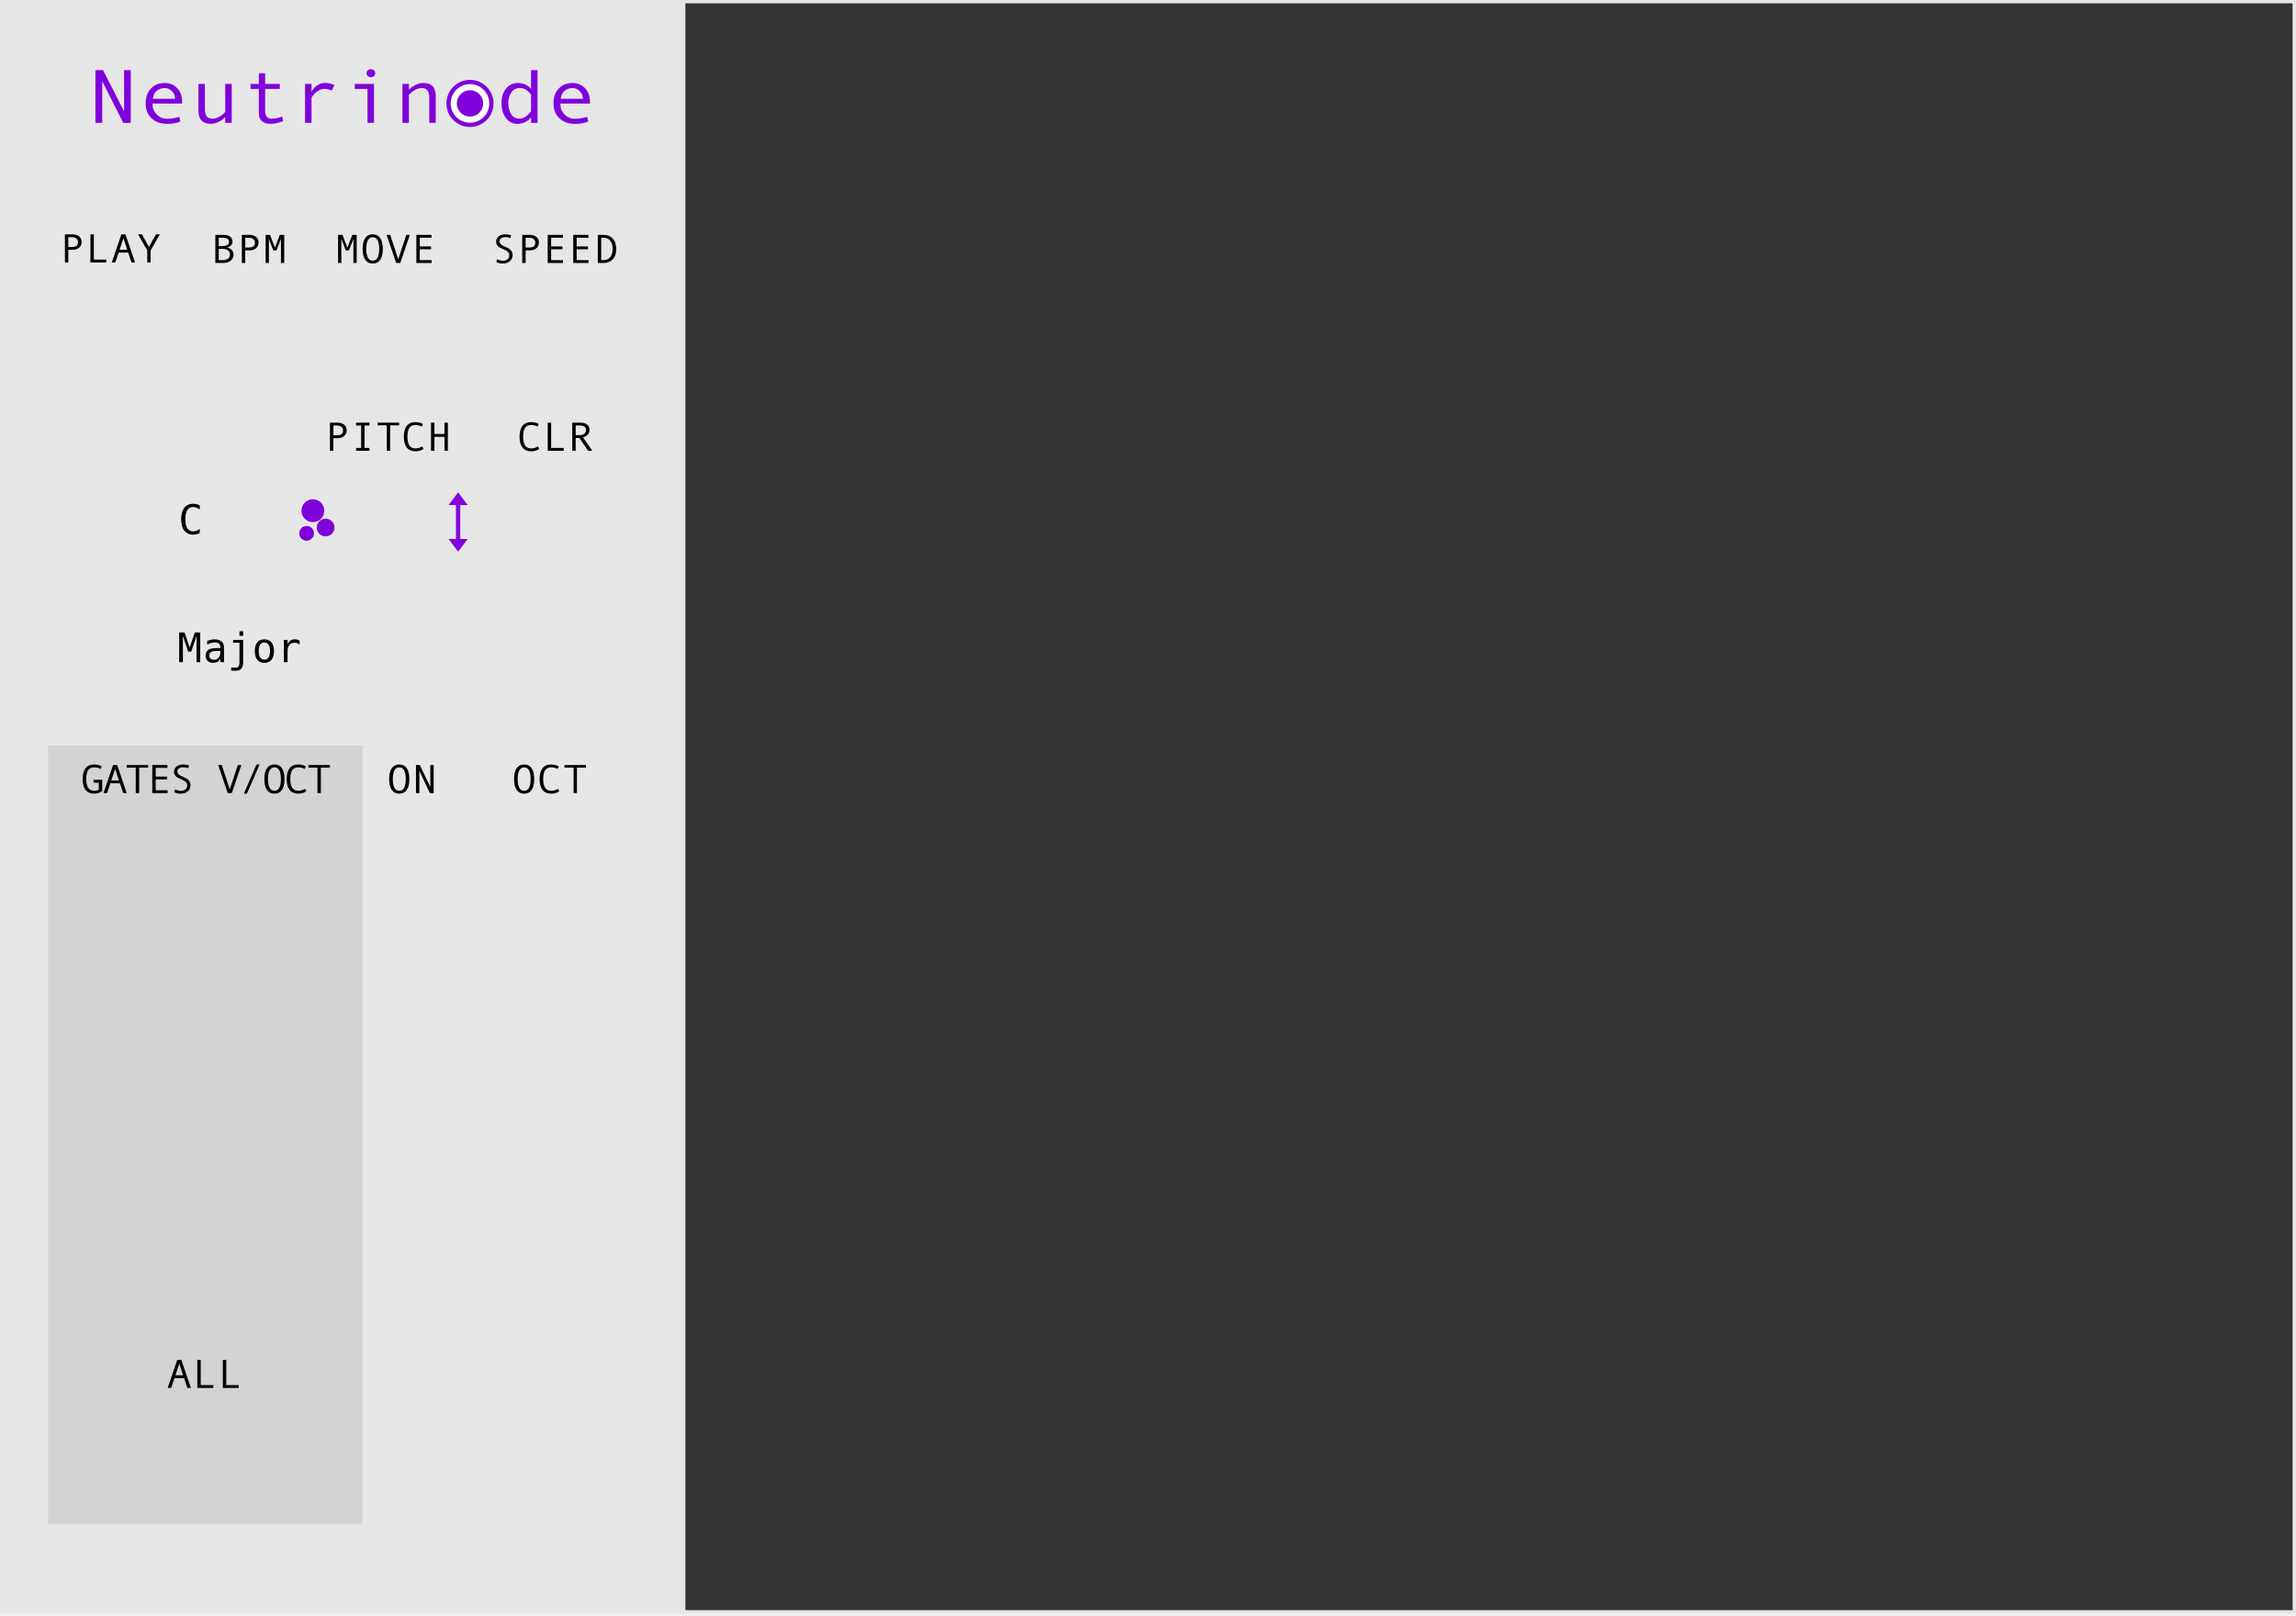
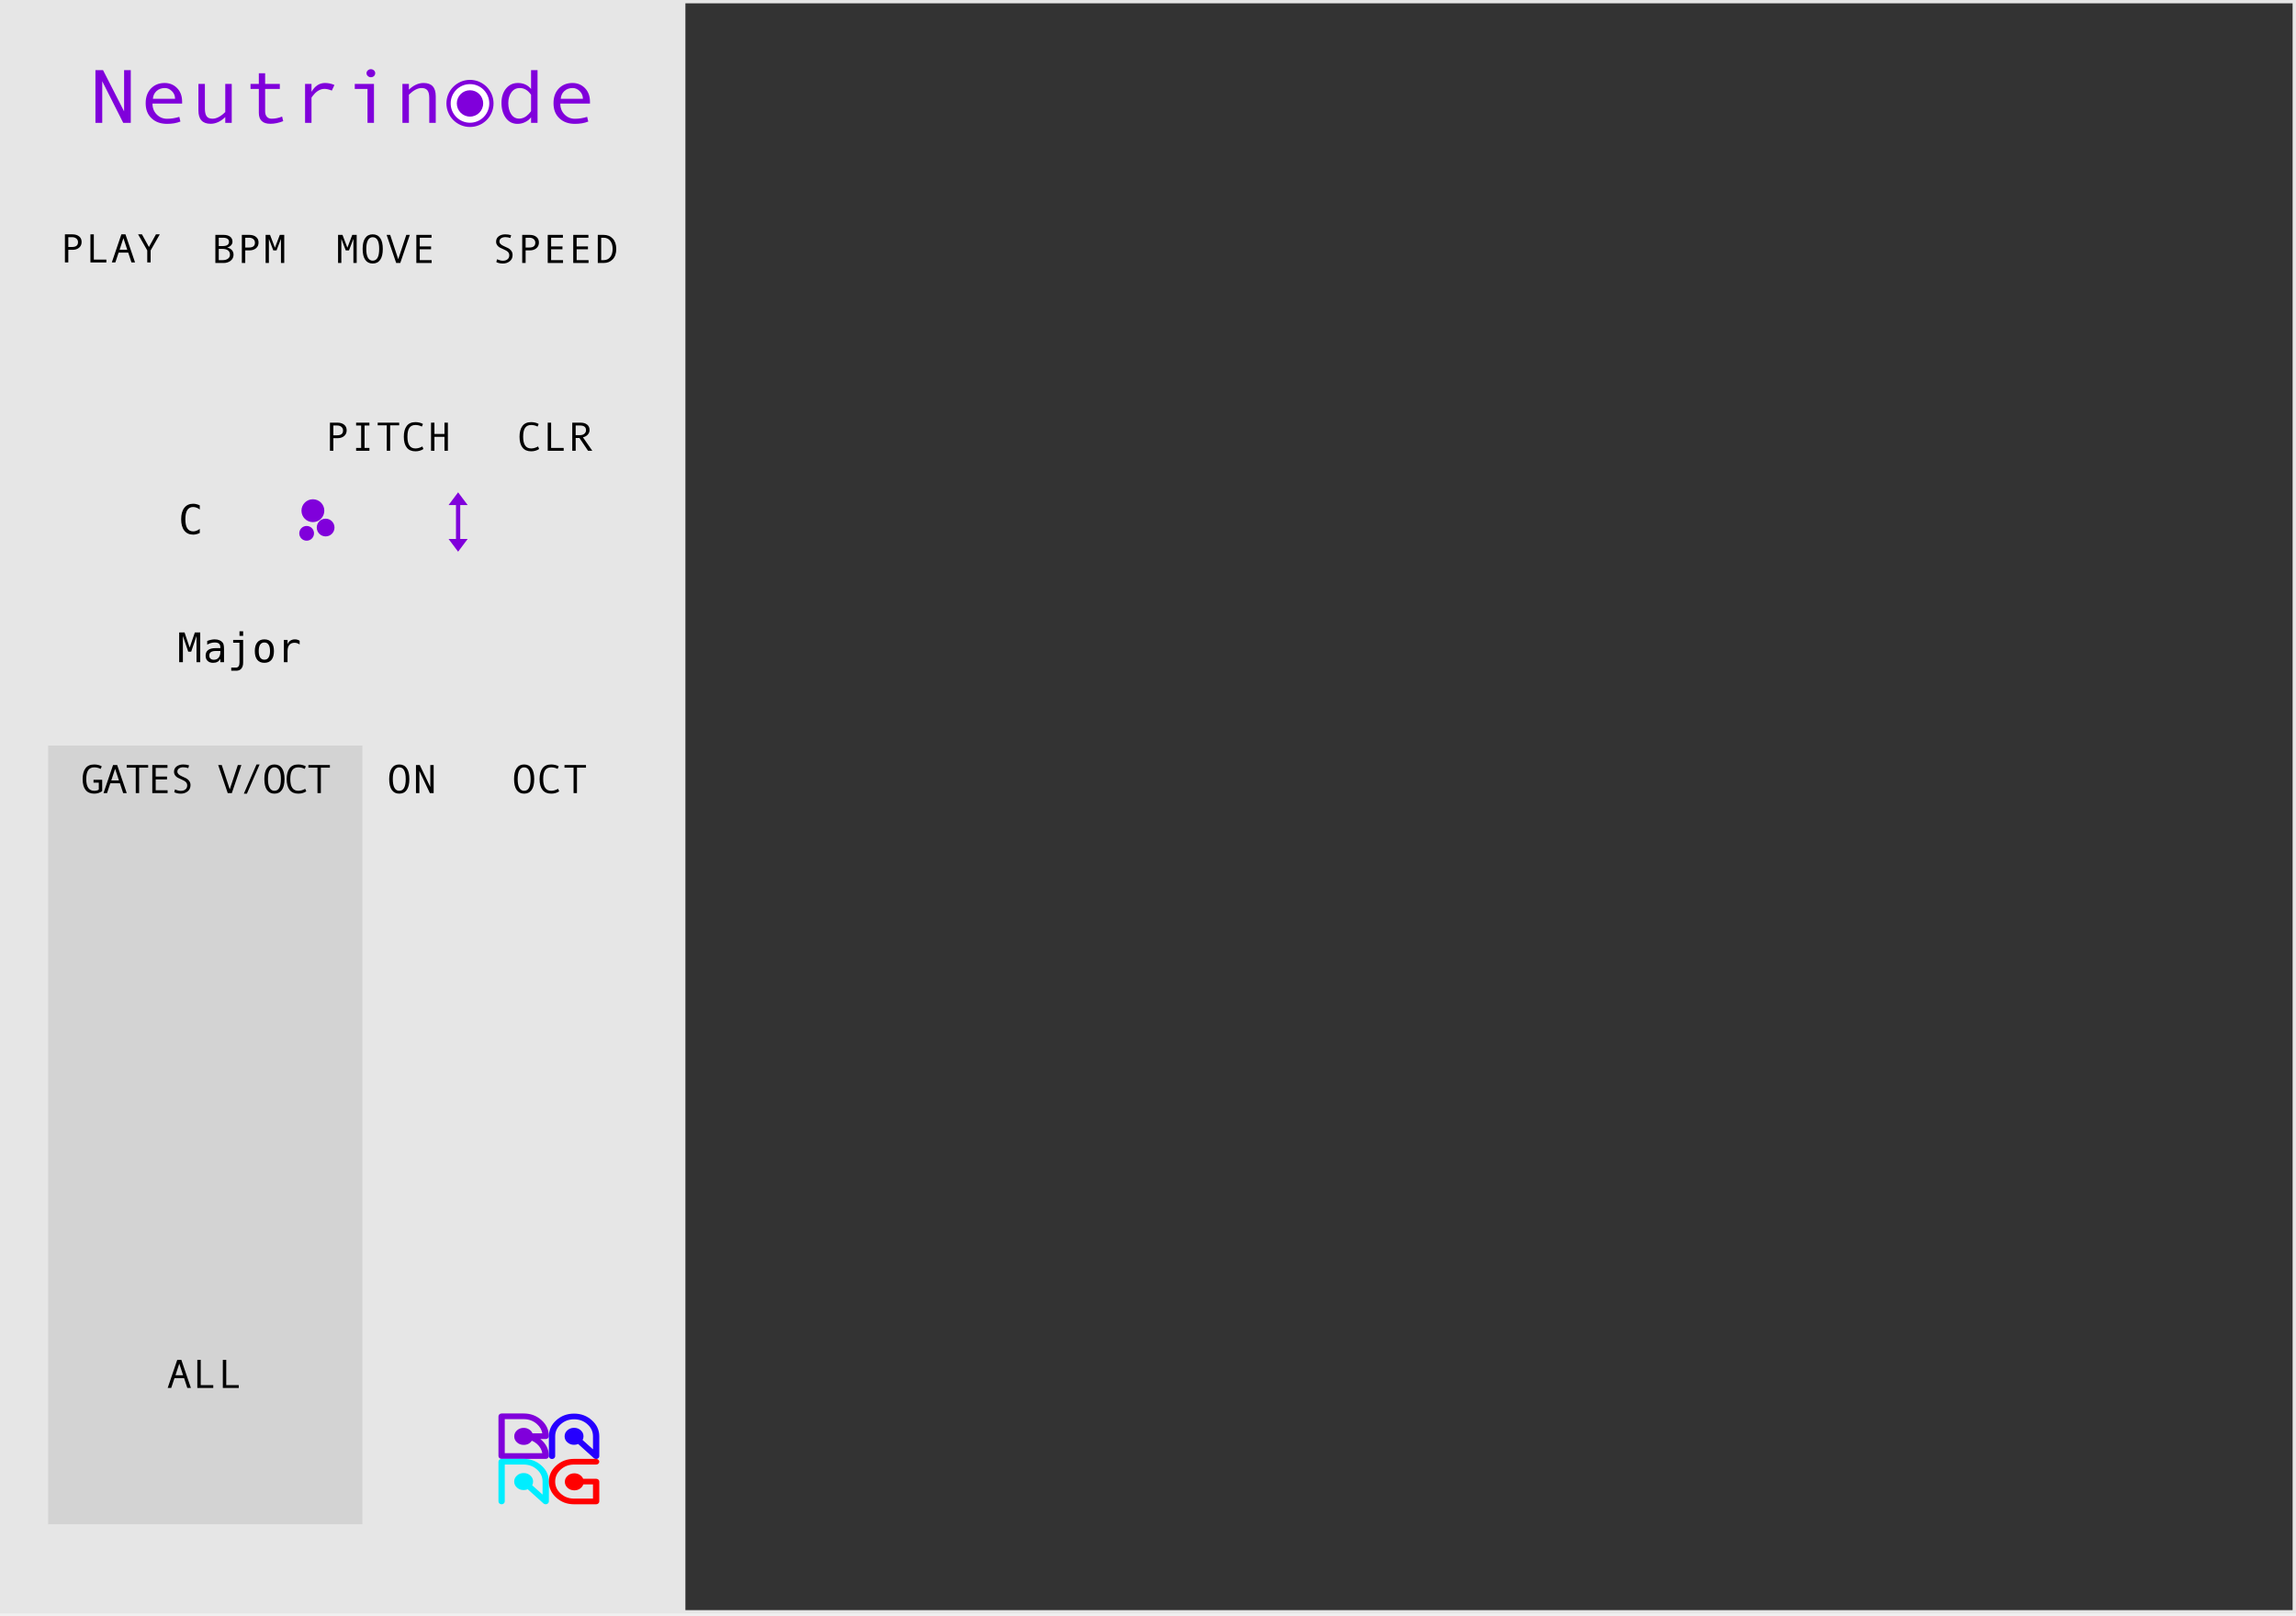
<svg xmlns="http://www.w3.org/2000/svg" width="100%" height="100%" viewBox="0 0 540 380" version="1.1" xml:space="preserve" style="fill-rule:evenodd;clip-rule:evenodd;stroke-linecap:round;stroke-linejoin:round;stroke-miterlimit:1.5;">
  <rect id="Neutrinode" x="0" y="0" width="540" height="379.559" style="fill:none;" />
  <clipPath id="_clip1">
    <rect x="0" y="0" width="540" height="379.559" />
  </clipPath>
  <g clip-path="url(#_clip1)">
    <g id="Layer1">
      <rect id="background" x="-9.15" y="-7.016" width="557.155" height="393.592" style="fill:#e6e6e6;" />
      <path d="M548.005,-7.016l-557.155,-0l-0,393.591l557.155,0l-0,-393.591Zm-556.155,1l-0,391.591l555.155,0l-0,-391.591l-555.155,-0Z" style="fill:#646464;" />
      <rect id="rect" x="161.2" y="0.78" width="378" height="378" style="fill:#333;" />
      <rect x="11.307" y="175.39" width="73.932" height="183.181" style="fill:#282828;fill-opacity:0.1;" />
      <g>
        <path d="M30.757,28.901l-1.775,-0l-4.937,-9.791l0,9.791l-1.6,-0l0,-12.402l1.786,0l4.956,9.703l-0,-9.703l1.57,0l0,12.402Z" style="fill:#8000db;fill-rule:nonzero;" />
        <path d="M42.835,24.365l-6.975,0c-0,1.038 0.333,1.893 1,2.567c0.666,0.674 1.484,1.011 2.453,1.011c0.924,-0 1.877,-0.15 2.859,-0.449l0.263,1.099c-0.897,0.363 -1.945,0.545 -3.141,0.545c-1.509,-0 -2.725,-0.437 -3.649,-1.31c-0.924,-0.873 -1.385,-2.05 -1.385,-3.533c-0,-1.453 0.414,-2.612 1.244,-3.476c0.829,-0.864 1.9,-1.296 3.214,-1.296c1.171,-0 2.15,0.401 2.937,1.204c0.787,0.803 1.18,1.872 1.18,3.208l0,0.43Zm-1.658,-1.116c-0,-0.715 -0.248,-1.317 -0.742,-1.806c-0.494,-0.489 -1.047,-0.734 -1.658,-0.734c-0.787,0 -1.439,0.235 -1.956,0.703c-0.517,0.469 -0.805,1.081 -0.864,1.837l5.22,0Z" style="fill:#8000db;fill-rule:nonzero;" />
        <path d="M54.503,28.901l-1.522,-0l0,-1.354c-1.092,1.049 -2.244,1.573 -3.453,1.573c-1.906,0 -2.859,-1.04 -2.859,-3.12l0,-6.258l1.522,0l0,5.863c0,0.779 0.137,1.361 0.41,1.744c0.273,0.384 0.735,0.576 1.385,0.576c0.93,0 1.929,-0.521 2.995,-1.564l0,-6.619l1.522,0l0,9.159Z" style="fill:#8000db;fill-rule:nonzero;" />
        <path d="M66.61,28.488c-1.021,0.421 -2.026,0.632 -3.014,0.632c-1.815,0 -2.722,-0.864 -2.722,-2.592l-0,-5.599l-1.952,-0l0,-1.187l1.952,0l-0,-2.504l1.483,-0l-0,2.504l3.453,0l0,1.187l-3.453,-0l-0,5.238c-0,0.557 0.136,0.989 0.409,1.297c0.273,0.307 0.644,0.461 1.112,0.461c0.833,0 1.656,-0.167 2.469,-0.501l0.263,1.064Z" style="fill:#8000db;fill-rule:nonzero;" />
        <path d="M78.659,19.989l-0.615,1.318c-0.67,-0.264 -1.249,-0.396 -1.737,-0.396c-0.448,0 -0.887,0.116 -1.317,0.348c-0.429,0.231 -0.824,0.562 -1.185,0.993c-0.361,0.43 -0.541,0.672 -0.541,0.725l-0,5.924l-1.513,-0l0,-9.159l1.513,0l-0,1.855c0.813,-1.383 1.866,-2.074 3.16,-2.074c0.768,-0 1.513,0.155 2.235,0.466Z" style="fill:#8000db;fill-rule:nonzero;" />
        <path d="M87.214,16.28c0.287,-0 0.531,0.092 0.732,0.276c0.202,0.185 0.303,0.406 0.303,0.664c-0,0.269 -0.1,0.495 -0.298,0.677c-0.198,0.181 -0.444,0.272 -0.737,0.272c-0.266,0 -0.502,-0.095 -0.707,-0.285c-0.205,-0.191 -0.307,-0.412 -0.307,-0.664c-0,-0.252 0.102,-0.472 0.307,-0.659c0.205,-0.188 0.441,-0.281 0.707,-0.281Zm0.742,12.621l-1.522,-0l0,-7.972l-2.995,-0l-0,-1.187l4.517,0l-0,9.159Z" style="fill:#8000db;fill-rule:nonzero;" />
        <path d="M102.482,28.901l-1.522,-0l0,-5.871c0,-0.815 -0.144,-1.405 -0.434,-1.771c-0.289,-0.367 -0.743,-0.55 -1.361,-0.55c-0.93,0 -1.928,0.522 -2.995,1.565l0,6.627l-1.522,-0l0,-9.159l1.522,0l0,1.345c1.093,-1.043 2.244,-1.564 3.454,-1.564c1.906,-0 2.858,1.037 2.858,3.111l0,6.267Z" style="fill:#8000db;fill-rule:nonzero;" />
        <path d="M110.531,19.523c1.398,-0 2.51,0.439 3.336,1.318c0.826,0.879 1.239,2.036 1.239,3.472c0,1.447 -0.413,2.613 -1.239,3.498c-0.826,0.885 -1.938,1.327 -3.336,1.327c-1.405,-0 -2.519,-0.441 -3.341,-1.323c-0.823,-0.882 -1.235,-2.049 -1.235,-3.502c0,-1.442 0.413,-2.6 1.239,-3.476c0.826,-0.876 1.939,-1.314 3.337,-1.314Zm-0,8.42c0.924,-0 1.652,-0.352 2.185,-1.055c0.534,-0.703 0.8,-1.556 0.8,-2.558c0,-1.054 -0.263,-1.922 -0.79,-2.601c-0.527,-0.68 -1.258,-1.02 -2.195,-1.02c-0.943,0 -1.675,0.336 -2.195,1.007c-0.52,0.67 -0.781,1.542 -0.781,2.614c0,1.02 0.264,1.877 0.791,2.571c0.526,0.694 1.255,1.042 2.185,1.042Z" style="fill:#8000db;fill-rule:nonzero;" />
        <path d="M126.423,28.901l-1.522,-0l0,-1.319c-0.312,0.451 -0.759,0.824 -1.341,1.116c-0.582,0.293 -1.195,0.44 -1.839,0.44c-1.164,-0 -2.085,-0.467 -2.761,-1.402c-0.676,-0.934 -1.015,-2.12 -1.015,-3.555c0,-1.342 0.353,-2.454 1.059,-3.336c0.706,-0.881 1.641,-1.322 2.805,-1.322c1.281,-0 2.312,0.468 3.092,1.406l0,-4.43l1.522,0l0,12.402Zm-1.522,-2.804l0,-3.806c-0.728,-1.054 -1.606,-1.582 -2.634,-1.582c-0.839,0 -1.502,0.336 -1.99,1.007c-0.488,0.67 -0.732,1.519 -0.732,2.544c0,1.055 0.23,1.926 0.688,2.615c0.459,0.688 1.088,1.032 1.888,1.032c0.384,0 0.771,-0.093 1.161,-0.281c0.39,-0.187 0.758,-0.469 1.102,-0.844c0.345,-0.375 0.517,-0.603 0.517,-0.685Z" style="fill:#8000db;fill-rule:nonzero;" />
        <path d="M138.755,24.365l-6.976,0c0,1.038 0.334,1.893 1,2.567c0.667,0.674 1.485,1.011 2.454,1.011c0.923,-0 1.876,-0.15 2.858,-0.449l0.264,1.099c-0.898,0.363 -1.945,0.545 -3.142,0.545c-1.509,-0 -2.725,-0.437 -3.648,-1.31c-0.924,-0.873 -1.386,-2.05 -1.386,-3.533c0,-1.453 0.415,-2.612 1.244,-3.476c0.829,-0.864 1.901,-1.296 3.215,-1.296c1.17,-0 2.149,0.401 2.936,1.204c0.787,0.803 1.181,1.872 1.181,3.208l-0,0.43Zm-1.659,-1.116c0,-0.715 -0.247,-1.317 -0.741,-1.806c-0.495,-0.489 -1.047,-0.734 -1.659,-0.734c-0.787,0 -1.439,0.235 -1.956,0.703c-0.517,0.469 -0.805,1.081 -0.863,1.837l5.219,0Z" style="fill:#8000db;fill-rule:nonzero;" />
        <g id="TinyPurpleButton">
          <circle id="PurpleButton" cx="110.536" cy="24.33" r="5.04" style="fill:#fff;stroke:#8000db;stroke-width:1px;" />
          <circle id="PurpleButton1" cx="110.536" cy="24.33" r="3.1" style="fill:#8000db;" />
        </g>
      </g>
      <g>
        <path d="M93.902,179.84c0.771,-0 1.36,0.293 1.765,0.878c0.405,0.586 0.608,1.438 0.608,2.556c-0,1.113 -0.202,1.962 -0.606,2.549c-0.403,0.588 -0.992,0.881 -1.767,0.881c-0.768,0 -1.355,-0.292 -1.76,-0.878c-0.406,-0.586 -0.608,-1.436 -0.608,-2.552c-0,-1.115 0.202,-1.966 0.605,-2.553c0.404,-0.587 0.991,-0.881 1.763,-0.881Zm-0,6.19c1.015,-0 1.523,-0.919 1.523,-2.756c0,-1.839 -0.508,-2.759 -1.523,-2.759c-0.495,-0 -0.872,0.238 -1.131,0.714c-0.258,0.477 -0.388,1.158 -0.388,2.045c0,0.897 0.129,1.58 0.386,2.05c0.257,0.471 0.635,0.706 1.133,0.706Z" style="fill-rule:nonzero;" />
        <path d="M101.993,186.578l-0.889,-0l-2.471,-5.22l0,5.22l-0.8,-0l-0,-6.612l0.893,0l2.481,5.173l-0,-5.173l0.786,0l-0,6.612Z" style="fill-rule:nonzero;" />
      </g>
      <g>
        <path d="M44.899,326.513l-0.839,-0l-0.762,-2.315l-2.261,0l-0.771,2.315l-0.83,-0l2.251,-6.611l0.961,-0l2.251,6.611Zm-1.831,-2.985l-0.903,-2.736l-0.898,2.736l1.801,0Z" style="fill-rule:nonzero;" />
        <path d="M50.158,326.513l-3.75,-0l0,-6.611l0.801,-0l-0,5.941l2.949,-0l0,0.67Z" style="fill-rule:nonzero;" />
        <path d="M56.159,326.513l-3.75,-0l0,-6.611l0.801,-0l-0,5.941l2.949,-0l0,0.67Z" style="fill-rule:nonzero;" />
      </g>
      <g>
        <path d="M123.272,179.84c0.771,-0 1.36,0.293 1.765,0.878c0.405,0.586 0.608,1.438 0.608,2.556c-0,1.113 -0.202,1.962 -0.606,2.549c-0.403,0.588 -0.993,0.881 -1.767,0.881c-0.769,0 -1.355,-0.292 -1.761,-0.878c-0.405,-0.586 -0.607,-1.436 -0.607,-2.552c-0,-1.115 0.201,-1.966 0.605,-2.553c0.404,-0.587 0.991,-0.881 1.763,-0.881Zm-0,6.19c1.015,-0 1.523,-0.919 1.523,-2.756c0,-1.839 -0.508,-2.759 -1.523,-2.759c-0.495,-0 -0.872,0.238 -1.131,0.714c-0.258,0.477 -0.388,1.158 -0.388,2.045c0,0.897 0.129,1.58 0.386,2.05c0.257,0.471 0.635,0.706 1.133,0.706Z" style="fill-rule:nonzero;" />
        <path d="M131.514,186.166c-0.54,0.359 -1.167,0.538 -1.88,0.538c-0.892,0 -1.57,-0.293 -2.034,-0.881c-0.464,-0.587 -0.695,-1.436 -0.695,-2.549c-0,-1.074 0.224,-1.915 0.673,-2.523c0.45,-0.607 1.135,-0.911 2.056,-0.911c0.332,-0 0.661,0.04 0.986,0.122c0.326,0.081 0.588,0.189 0.786,0.323l-0.263,0.604c-0.459,-0.249 -0.962,-0.374 -1.509,-0.374c-0.635,-0 -1.107,0.221 -1.416,0.663c-0.309,0.442 -0.464,1.141 -0.464,2.096c0,1.837 0.627,2.756 1.88,2.756c0.531,-0 1.074,-0.157 1.631,-0.469l0.249,0.605Z" style="fill-rule:nonzero;" />
        <path d="M137.818,180.59l-2.124,-0l-0,5.988l-0.796,-0l-0,-5.988l-2.134,-0l-0,-0.624l5.054,0l-0,0.624Z" style="fill-rule:nonzero;" />
      </g>
      <g>
        <path d="M53.457,58.239c0.459,0.103 0.819,0.303 1.079,0.6c0.261,0.296 0.391,0.649 0.391,1.059c-0,0.599 -0.227,1.077 -0.681,1.433c-0.454,0.356 -1,0.535 -1.638,0.535l-1.958,-0l-0,-6.612l1.909,0c0.664,0 1.183,0.14 1.557,0.419c0.375,0.28 0.562,0.674 0.562,1.184c-0,0.312 -0.108,0.59 -0.325,0.834c-0.216,0.243 -0.515,0.42 -0.896,0.529l0,0.019Zm-2.007,-0.356l0.938,-0c0.98,-0 1.47,-0.336 1.47,-1.008c-0,-0.306 -0.121,-0.541 -0.362,-0.705c-0.241,-0.164 -0.594,-0.246 -1.059,-0.246l-0.987,0l0,1.959Zm0,3.313l0.909,-0c0.53,-0 0.951,-0.116 1.262,-0.347c0.311,-0.231 0.466,-0.548 0.466,-0.951c0,-0.428 -0.153,-0.759 -0.459,-0.994c-0.306,-0.234 -0.749,-0.351 -1.328,-0.351l-0.85,-0l0,2.643Z" style="fill-rule:nonzero;" />
        <path d="M56.88,55.254l1.748,0c0.661,0 1.19,0.159 1.587,0.478c0.397,0.319 0.596,0.758 0.596,1.317c-0,0.562 -0.198,1.011 -0.594,1.347c-0.395,0.336 -0.913,0.504 -1.555,0.504l-0.981,-0l-0,2.966l-0.801,-0l0,-6.612Zm0.801,2.975l0.869,0c0.941,0 1.411,-0.377 1.411,-1.133c0,-0.35 -0.128,-0.633 -0.383,-0.849c-0.256,-0.215 -0.585,-0.323 -0.989,-0.323l-0.908,0l-0,2.305Z" style="fill-rule:nonzero;" />
        <path d="M66.851,61.866l-0.772,-0l0,-5.67l-1.04,2.713l-0.757,-0l-1.04,-2.713l0,5.67l-0.771,-0l-0,-6.612l1.04,0l1.152,3.013l1.148,-3.013l1.04,0l-0,6.612Z" style="fill-rule:nonzero;" />
      </g>
      <g>
        <path d="M15.267,55.128l1.748,-0c0.66,-0 1.189,0.159 1.587,0.478c0.397,0.318 0.595,0.757 0.595,1.316c0,0.562 -0.198,1.012 -0.593,1.347c-0.396,0.336 -0.914,0.504 -1.555,0.504l-0.982,0l0,2.966l-0.8,0l-0,-6.611Zm0.8,2.975l0.869,-0c0.941,-0 1.412,-0.378 1.412,-1.134c-0,-0.35 -0.128,-0.633 -0.384,-0.848c-0.255,-0.216 -0.585,-0.323 -0.988,-0.323l-0.909,-0l0,2.305Z" style="fill-rule:nonzero;" />
        <path d="M25.018,61.739l-3.75,0l-0,-6.611l0.8,-0l0,5.941l2.95,-0l-0,0.67Z" style="fill-rule:nonzero;" />
        <path d="M31.761,61.739l-0.84,0l-0.762,-2.315l-2.261,0l-0.771,2.315l-0.83,0l2.251,-6.611l0.962,-0l2.251,6.611Zm-1.831,-2.985l-0.904,-2.736l-0.898,2.736l1.802,0Z" style="fill-rule:nonzero;" />
        <path d="M37.581,55.128l-2.153,3.781l-0,2.83l-0.796,0l-0,-2.83l-2.154,-3.781l0.904,-0l1.645,2.975l1.651,-2.975l0.903,-0Z" style="fill-rule:nonzero;" />
      </g>
      <text x="41.953px" y="125.629px" style="font-family:'AndaleMono', 'Andale Mono', monospace;font-size:9.596px;">C</text>
      <text x="41.734px" y="155.788px" style="font-family:'AndaleMono', 'Andale Mono', monospace;font-size:9.596px;">M<tspan x="47.735px 53.736px 59.737px 65.737px " y="155.788px 155.788px 155.788px 155.788px ">ajor</tspan>
      </text>
      <g>
        <path d="M77.602,99.431l1.748,0c0.66,0 1.189,0.16 1.587,0.478c0.397,0.319 0.595,0.758 0.595,1.317c0,0.562 -0.198,1.011 -0.593,1.347c-0.396,0.336 -0.914,0.504 -1.555,0.504l-0.982,-0l0,2.966l-0.8,-0l-0,-6.612Zm0.8,2.976l0.869,-0c0.941,-0 1.412,-0.378 1.412,-1.134c-0,-0.35 -0.128,-0.633 -0.384,-0.848c-0.255,-0.216 -0.585,-0.324 -0.988,-0.324l-0.909,0l0,2.306Z" style="fill-rule:nonzero;" />
        <path d="M86.884,106.043l-3.13,-0l-0,-0.67l1.186,-0l0,-5.272l-1.186,0l-0,-0.67l3.13,0l-0,0.67l-1.143,0l0,5.272l1.143,-0l-0,0.67Z" style="fill-rule:nonzero;" />
        <path d="M93.886,100.055l-2.124,-0l-0,5.988l-0.796,-0l-0,-5.988l-2.134,-0l0,-0.624l5.054,0l-0,0.624Z" style="fill-rule:nonzero;" />
        <path d="M99.584,105.631c-0.54,0.359 -1.167,0.538 -1.88,0.538c-0.892,0 -1.57,-0.293 -2.034,-0.881c-0.463,-0.587 -0.695,-1.436 -0.695,-2.549c-0,-1.074 0.224,-1.915 0.673,-2.523c0.45,-0.607 1.135,-0.911 2.056,-0.911c0.332,-0 0.661,0.041 0.986,0.122c0.326,0.081 0.588,0.189 0.787,0.323l-0.264,0.604c-0.459,-0.249 -0.962,-0.374 -1.509,-0.374c-0.635,-0 -1.107,0.221 -1.416,0.663c-0.309,0.442 -0.464,1.141 -0.464,2.096c0,1.837 0.627,2.756 1.88,2.756c0.531,-0 1.074,-0.157 1.631,-0.469l0.249,0.605Z" style="fill-rule:nonzero;" />
        <path d="M105.336,106.043l-0.801,-0l0,-3.28l-2.358,-0l-0,3.28l-0.801,-0l-0,-6.612l0.801,0l-0,2.657l2.358,0l0,-2.657l0.801,0l-0,6.612Z" style="fill-rule:nonzero;" />
      </g>
      <g>
        <path d="M120.037,55.985c-0.41,-0.134 -0.799,-0.201 -1.167,-0.201c-0.417,-0 -0.756,0.091 -1.018,0.274c-0.262,0.182 -0.393,0.442 -0.393,0.78c-0,0.4 0.343,0.751 1.03,1.054c0.508,0.225 0.844,0.381 1.008,0.469c0.165,0.087 0.331,0.207 0.501,0.36c0.169,0.154 0.305,0.334 0.407,0.542c0.103,0.207 0.154,0.441 0.154,0.7c0,0.644 -0.225,1.143 -0.676,1.497c-0.451,0.355 -0.982,0.532 -1.594,0.532c-0.593,0 -1.112,-0.112 -1.558,-0.337l0.166,-0.661c0.524,0.228 0.982,0.342 1.372,0.342c0.456,0 0.821,-0.113 1.096,-0.34c0.275,-0.226 0.413,-0.538 0.413,-0.934c0,-0.294 -0.09,-0.543 -0.269,-0.748c-0.179,-0.204 -0.509,-0.413 -0.991,-0.625c-0.495,-0.219 -0.814,-0.368 -0.959,-0.448c-0.145,-0.079 -0.289,-0.19 -0.432,-0.33c-0.144,-0.141 -0.254,-0.298 -0.332,-0.473c-0.079,-0.175 -0.118,-0.366 -0.118,-0.572c0,-0.547 0.206,-0.973 0.616,-1.279c0.41,-0.306 0.929,-0.459 1.557,-0.459c0.459,-0 0.915,0.067 1.367,0.201l-0.18,0.656Z" style="fill-rule:nonzero;" />
        <path d="M122.82,55.254l1.748,0c0.661,0 1.19,0.159 1.587,0.478c0.397,0.319 0.596,0.758 0.596,1.317c-0,0.562 -0.198,1.011 -0.594,1.347c-0.395,0.336 -0.913,0.504 -1.555,0.504l-0.981,-0l-0,2.966l-0.801,-0l0,-6.612Zm0.801,2.975l0.869,0c0.941,0 1.411,-0.377 1.411,-1.133c0,-0.35 -0.128,-0.633 -0.383,-0.849c-0.256,-0.215 -0.585,-0.323 -0.989,-0.323l-0.908,0l-0,2.305Z" style="fill-rule:nonzero;" />
        <path d="M132.42,61.866l-3.599,-0l-0,-6.612l3.569,0l0,0.67l-2.768,0l-0,2.048l2.661,-0l-0,0.67l-2.661,-0l-0,2.554l2.798,-0l-0,0.67Z" style="fill-rule:nonzero;" />
        <path d="M138.421,61.866l-3.599,-0l-0,-6.612l3.569,0l0,0.67l-2.768,0l-0,2.048l2.661,-0l-0,0.67l-2.661,-0l-0,2.554l2.798,-0l-0,0.67Z" style="fill-rule:nonzero;" />
        <path d="M140.593,55.254l1.358,0c0.902,0 1.624,0.295 2.168,0.883c0.543,0.589 0.815,1.397 0.815,2.425c0,1.05 -0.276,1.863 -0.827,2.439c-0.552,0.576 -1.259,0.865 -2.122,0.865l-1.392,-0l0,-6.612Zm0.801,5.942l0.567,-0c0.654,-0 1.172,-0.233 1.552,-0.699c0.381,-0.465 0.572,-1.11 0.572,-1.935c-0,-0.818 -0.192,-1.463 -0.574,-1.933c-0.383,-0.47 -0.899,-0.705 -1.55,-0.705l-0.567,0l0,5.272Z" style="fill-rule:nonzero;" />
      </g>
      <g>
        <path d="M126.799,105.631c-0.54,0.359 -1.166,0.538 -1.879,0.538c-0.892,0 -1.57,-0.293 -2.034,-0.881c-0.464,-0.587 -0.696,-1.436 -0.696,-2.549c0,-1.074 0.225,-1.915 0.674,-2.523c0.449,-0.607 1.134,-0.911 2.056,-0.911c0.332,-0 0.66,0.041 0.986,0.122c0.325,0.081 0.588,0.189 0.786,0.323l-0.264,0.604c-0.459,-0.249 -0.962,-0.374 -1.508,-0.374c-0.635,-0 -1.107,0.221 -1.416,0.663c-0.31,0.442 -0.464,1.141 -0.464,2.096c-0,1.837 0.626,2.756 1.88,2.756c0.53,-0 1.074,-0.157 1.63,-0.469l0.249,0.605Z" style="fill-rule:nonzero;" />
        <path d="M132.571,106.043l-3.75,-0l-0,-6.612l0.801,0l-0,5.942l2.949,-0l-0,0.67Z" style="fill-rule:nonzero;" />
        <path d="M139.304,106.043l-1.001,-0l-2.021,-3.004l-0.889,0l0,3.004l-0.801,-0l0,-6.612l1.949,0c0.654,0 1.171,0.153 1.55,0.457c0.379,0.305 0.569,0.729 0.569,1.272c-0,0.403 -0.138,0.762 -0.415,1.076c-0.277,0.314 -0.658,0.527 -1.143,0.639l2.202,3.168Zm-3.911,-3.674l1.011,0c0.423,0 0.767,-0.11 1.03,-0.33c0.264,-0.22 0.396,-0.497 0.396,-0.832c-0,-0.737 -0.469,-1.106 -1.406,-1.106l-1.031,0l0,2.268Z" style="fill-rule:nonzero;" />
      </g>
      <g>
        <path d="M83.889,61.866l-0.771,-0l-0,-5.67l-1.04,2.713l-0.757,-0l-1.04,-2.713l-0,5.67l-0.772,-0l0,-6.612l1.04,0l1.153,3.013l1.147,-3.013l1.04,0l0,6.612Z" style="fill-rule:nonzero;" />
        <path d="M87.659,55.128c0.771,-0 1.359,0.292 1.765,0.878c0.405,0.586 0.608,1.438 0.608,2.556c-0,1.112 -0.202,1.962 -0.606,2.549c-0.403,0.587 -0.993,0.881 -1.767,0.881c-0.769,0 -1.355,-0.293 -1.761,-0.878c-0.405,-0.586 -0.608,-1.437 -0.608,-2.552c0,-1.115 0.202,-1.966 0.606,-2.554c0.404,-0.587 0.991,-0.88 1.763,-0.88Zm-0,6.189c1.015,0 1.523,-0.918 1.523,-2.755c0,-1.84 -0.508,-2.76 -1.523,-2.76c-0.495,0 -0.872,0.239 -1.131,0.715c-0.259,0.476 -0.388,1.158 -0.388,2.045c0,0.897 0.129,1.58 0.386,2.05c0.257,0.47 0.635,0.705 1.133,0.705Z" style="fill-rule:nonzero;" />
        <path d="M96.389,55.254l-2.246,6.612l-0.962,-0l-2.251,-6.612l0.84,0l1.89,5.721l1.899,-5.721l0.83,0Z" style="fill-rule:nonzero;" />
        <path d="M101.521,61.866l-3.599,-0l0,-6.612l3.57,0l-0,0.67l-2.769,0l0,2.048l2.661,-0l0,0.67l-2.661,-0l0,2.554l2.798,-0l-0,0.67Z" style="fill-rule:nonzero;" />
      </g>
      <g>
        <path d="M24.035,186.109c-0.563,0.397 -1.187,0.595 -1.87,0.595c-0.896,0 -1.574,-0.291 -2.037,-0.874c-0.462,-0.582 -0.693,-1.434 -0.693,-2.556c0,-1.083 0.224,-1.927 0.672,-2.53c0.447,-0.603 1.133,-0.904 2.058,-0.904c0.332,-0 0.66,0.04 0.986,0.122c0.325,0.081 0.588,0.189 0.786,0.323l-0.264,0.604c-0.459,-0.249 -0.962,-0.374 -1.508,-0.374c-0.632,-0 -1.103,0.221 -1.414,0.665c-0.311,0.444 -0.466,1.142 -0.466,2.094c-0,1.837 0.626,2.756 1.88,2.756c0.472,-0 0.828,-0.096 1.069,-0.286l-0,-1.631l-1.24,0l-0,-0.665l2.041,-0l-0,2.661Z" style="fill-rule:nonzero;" />
        <path d="M29.808,186.578l-0.84,-0l-0.761,-2.315l-2.261,0l-0.772,2.315l-0.83,-0l2.251,-6.612l0.962,0l2.251,6.612Zm-1.831,-2.985l-0.903,-2.736l-0.899,2.736l1.802,0Z" style="fill-rule:nonzero;" />
        <path d="M34.849,180.59l-2.124,-0l0,5.988l-0.796,-0l0,-5.988l-2.134,-0l0,-0.624l5.054,0l0,0.624Z" style="fill-rule:nonzero;" />
        <path d="M39.417,186.578l-3.599,-0l-0,-6.612l3.569,0l0,0.67l-2.768,0l-0,2.048l2.661,0l-0,0.67l-2.661,0l-0,2.554l2.798,-0l-0,0.67Z" style="fill-rule:nonzero;" />
        <path d="M44.287,180.697c-0.41,-0.134 -0.799,-0.201 -1.167,-0.201c-0.417,-0 -0.756,0.091 -1.018,0.274c-0.262,0.183 -0.393,0.443 -0.393,0.78c-0,0.4 0.343,0.751 1.03,1.054c0.508,0.225 0.844,0.382 1.008,0.469c0.165,0.087 0.331,0.208 0.501,0.361c0.169,0.153 0.305,0.333 0.407,0.541c0.103,0.208 0.154,0.441 0.154,0.7c0,0.644 -0.225,1.143 -0.676,1.498c-0.451,0.354 -0.982,0.531 -1.594,0.531c-0.593,0 -1.112,-0.112 -1.558,-0.337l0.166,-0.661c0.524,0.228 0.981,0.342 1.372,0.342c0.456,0 0.821,-0.113 1.096,-0.339c0.275,-0.227 0.413,-0.538 0.413,-0.935c-0,-0.294 -0.09,-0.543 -0.269,-0.747c-0.179,-0.205 -0.509,-0.414 -0.991,-0.626c-0.495,-0.219 -0.814,-0.368 -0.959,-0.448c-0.145,-0.079 -0.289,-0.189 -0.432,-0.33c-0.144,-0.14 -0.254,-0.298 -0.333,-0.473c-0.078,-0.175 -0.117,-0.366 -0.117,-0.572c0,-0.546 0.205,-0.973 0.616,-1.279c0.41,-0.306 0.929,-0.459 1.557,-0.459c0.459,-0 0.915,0.067 1.367,0.201l-0.18,0.656Z" style="fill-rule:nonzero;" />
      </g>
      <g>
        <path d="M56.769,179.966l-2.246,6.612l-0.962,-0l-2.251,-6.612l0.84,0l1.889,5.722l1.9,-5.722l0.83,0Z" style="fill-rule:nonzero;" />
        <path d="M61.063,179.84l-2.993,6.864l-0.718,0l2.978,-6.864l0.733,-0Z" style="fill-rule:nonzero;" />
        <path d="M64.541,179.84c0.772,-0 1.36,0.293 1.765,0.878c0.406,0.586 0.608,1.438 0.608,2.556c0,1.113 -0.201,1.962 -0.605,2.549c-0.404,0.588 -0.993,0.881 -1.768,0.881c-0.768,0 -1.355,-0.292 -1.76,-0.878c-0.405,-0.586 -0.608,-1.436 -0.608,-2.552c0,-1.115 0.202,-1.966 0.606,-2.553c0.403,-0.587 0.991,-0.881 1.762,-0.881Zm0,6.19c1.016,-0 1.524,-0.919 1.524,-2.756c-0,-1.839 -0.508,-2.759 -1.524,-2.759c-0.494,-0 -0.871,0.238 -1.13,0.714c-0.259,0.477 -0.388,1.158 -0.388,2.045c-0,0.897 0.128,1.58 0.385,2.05c0.258,0.471 0.635,0.706 1.133,0.706Z" style="fill-rule:nonzero;" />
        <path d="M72.033,186.166c-0.54,0.359 -1.167,0.538 -1.879,0.538c-0.892,0 -1.57,-0.293 -2.034,-0.881c-0.464,-0.587 -0.696,-1.436 -0.696,-2.549c0,-1.074 0.225,-1.915 0.674,-2.523c0.449,-0.607 1.134,-0.911 2.056,-0.911c0.332,-0 0.66,0.04 0.986,0.122c0.325,0.081 0.587,0.189 0.786,0.323l-0.264,0.604c-0.459,-0.249 -0.962,-0.374 -1.508,-0.374c-0.635,-0 -1.107,0.221 -1.416,0.663c-0.31,0.442 -0.464,1.141 -0.464,2.096c-0,1.837 0.626,2.756 1.88,2.756c0.53,-0 1.074,-0.157 1.63,-0.469l0.249,0.605Z" style="fill-rule:nonzero;" />
        <path d="M77.587,180.59l-2.124,-0l0,5.988l-0.796,-0l0,-5.988l-2.134,-0l0,-0.624l5.054,0l0,0.624Z" style="fill-rule:nonzero;" />
      </g>
      <g>
        <circle cx="73.589" cy="120.139" r="2.689" style="fill:#8000db;" />
        <circle cx="76.585" cy="124.101" r="2.086" style="fill:#8000db;" />
        <circle cx="72.119" cy="125.463" r="1.735" style="fill:#8000db;" />
      </g>
      <path d="M109.994,118.818l-2.25,-3l-2.25,3l4.5,-0Z" style="fill:#8000db;" />
      <path d="M109.994,126.787l-2.25,3l-2.25,-3l4.5,0Z" style="fill:#8000db;" />
      <path d="M107.744,118.218l-0,9.169" style="fill:none;stroke:#8000db;stroke-width:1px;stroke-linecap:butt;stroke-linejoin:miter;" />
+       <g>
+         <path d="M127.086,338.529l1.257,0c0.205,0 0.381,-0.065 0.527,-0.197c0.146,-0.132 0.22,-0.29 0.22,-0.475c-0,-1.474 -0.579,-2.733 -1.737,-3.776c-1.158,-1.043 -2.555,-1.565 -4.192,-1.565l-5.181,-0c-0.205,-0 -0.381,0.066 -0.527,0.198c-0.147,0.131 -0.22,0.29 -0.22,0.475l0,9.346c0,0.178 0.073,0.333 0.22,0.465c0.146,0.131 0.322,0.197 0.527,0.197l10.363,0c0.205,0 0.381,-0.066 0.527,-0.197c0.146,-0.132 0.22,-0.287 0.22,-0.465c-0,-1.602 -0.668,-2.937 -2.004,-4.006Zm-0.783,-3.503c0.672,0.605 1.087,1.325 1.245,2.158l-2.312,-0c-0.158,-0.378 -0.427,-0.686 -0.806,-0.924c-0.379,-0.239 -0.802,-0.358 -1.269,-0.358c-0.616,-0 -1.14,0.196 -1.57,0.587c-0.431,0.392 -0.647,0.862 -0.647,1.41c0,0.556 0.216,1.029 0.647,1.421c0.43,0.392 0.954,0.587 1.57,0.587c0.846,0 1.486,-0.331 1.921,-0.993c0.451,0.199 0.858,0.459 1.221,0.78c0.672,0.605 1.087,1.328 1.245,2.168l-8.833,0l0,-8.011l4.446,0c1.226,0 2.273,0.392 3.142,1.175Z" style="fill:#8000db;fill-rule:nonzero;" />
+         <path d="M139.203,334.118c-1.154,-1.047 -2.549,-1.57 -4.185,-1.57c-1.636,-0 -3.034,0.522 -4.191,1.565c-1.158,1.043 -1.737,2.302 -1.737,3.776l-0,4.678c-0,0.178 0.073,0.333 0.219,0.465c0.146,0.131 0.318,0.197 0.516,0.197c0.205,0 0.381,-0.066 0.527,-0.197c0.146,-0.132 0.22,-0.287 0.22,-0.465l-0,-4.678c-0,-1.104 0.434,-2.048 1.304,-2.831c0.869,-0.783 1.917,-1.175 3.142,-1.175c1.225,0 2.272,0.392 3.142,1.175c0.869,0.783 1.304,1.727 1.304,2.831l-0,3.065l-2.443,-2.2c0.143,-0.271 0.214,-0.559 0.214,-0.865c-0,-0.556 -0.216,-1.028 -0.646,-1.416c-0.431,-0.388 -0.955,-0.582 -1.571,-0.582c-0.617,0 -1.142,0.194 -1.577,0.582c-0.435,0.388 -0.652,0.86 -0.652,1.416c-0,0.555 0.217,1.027 0.652,1.415c0.435,0.388 0.96,0.582 1.577,0.582c0.34,0 0.66,-0.064 0.96,-0.192l3.699,3.343c0.15,0.128 0.324,0.192 0.522,0.192c0.205,0 0.381,-0.066 0.527,-0.197c0.147,-0.132 0.22,-0.287 0.22,-0.465l-0,-4.678c-0,-1.474 -0.581,-2.731 -1.743,-3.771Z" style="fill:#2600ff;fill-rule:nonzero;" />
+         <path d="M127.347,344.767c-1.154,-1.046 -2.549,-1.57 -4.186,-1.57l-5.193,0c-0.197,0 -0.369,0.066 -0.515,0.198c-0.147,0.132 -0.22,0.29 -0.22,0.475l0,9.336c0,0.185 0.073,0.343 0.22,0.475c0.146,0.132 0.318,0.197 0.515,0.197c0.206,0 0.382,-0.065 0.528,-0.197c0.146,-0.132 0.219,-0.29 0.219,-0.475l0,-8.674l4.446,0c1.226,0 2.273,0.392 3.142,1.175c0.87,0.784 1.305,1.727 1.305,2.831l-0,3.065l-2.443,-2.2c0.142,-0.271 0.214,-0.559 0.214,-0.865c-0,-0.556 -0.216,-1.029 -0.647,-1.421c-0.43,-0.391 -0.954,-0.587 -1.571,-0.587c-0.616,-0 -1.142,0.196 -1.576,0.587c-0.435,0.392 -0.652,0.865 -0.652,1.421c-0,0.555 0.217,1.027 0.652,1.415c0.434,0.388 0.96,0.582 1.576,0.582c0.34,0 0.66,-0.064 0.961,-0.192l3.699,3.343c0.15,0.128 0.324,0.192 0.522,0.192c0.205,0 0.381,-0.065 0.527,-0.197c0.146,-0.132 0.22,-0.29 0.22,-0.475l-0,-4.668c-0,-1.474 -0.581,-2.731 -1.743,-3.771Z" style="fill:#0ef;fill-rule:nonzero;" />
+         <path d="M140.199,347.876l-3.047,-0c-0.166,-0.385 -0.437,-0.695 -0.812,-0.93c-0.376,-0.235 -0.797,-0.352 -1.263,-0.352c-0.617,-0 -1.142,0.194 -1.577,0.582c-0.435,0.388 -0.652,0.86 -0.652,1.415c0,0.556 0.217,1.029 0.652,1.421c0.435,0.392 0.96,0.587 1.577,0.587c0.49,0 0.929,-0.13 1.316,-0.39c0.387,-0.259 0.652,-0.596 0.794,-1.009l2.277,0l-0,3.343l-4.446,0c-1.225,0 -2.273,-0.391 -3.142,-1.175c-0.87,-0.783 -1.304,-1.726 -1.304,-2.83c-0,-1.104 0.434,-2.047 1.304,-2.831c0.869,-0.783 1.917,-1.175 3.142,-1.175l5.181,0c0.205,0 0.381,-0.066 0.527,-0.197c0.147,-0.132 0.22,-0.287 0.22,-0.465c-0,-0.185 -0.073,-0.343 -0.22,-0.475c-0.146,-0.132 -0.322,-0.198 -0.527,-0.198l-5.181,0c-1.636,0 -3.034,0.522 -4.191,1.565c-1.158,1.043 -1.737,2.302 -1.737,3.776c-0,1.474 0.579,2.732 1.737,3.776c1.157,1.043 2.555,1.564 4.191,1.564l5.181,0c0.205,0 0.381,-0.065 0.527,-0.197c0.147,-0.132 0.22,-0.29 0.22,-0.475l-0,-4.668c-0,-0.185 -0.073,-0.342 -0.22,-0.47c-0.146,-0.128 -0.322,-0.192 -0.527,-0.192Z" style="fill:#f00;fill-rule:nonzero;" />
+       </g>
    </g>
  </g>
</svg>
